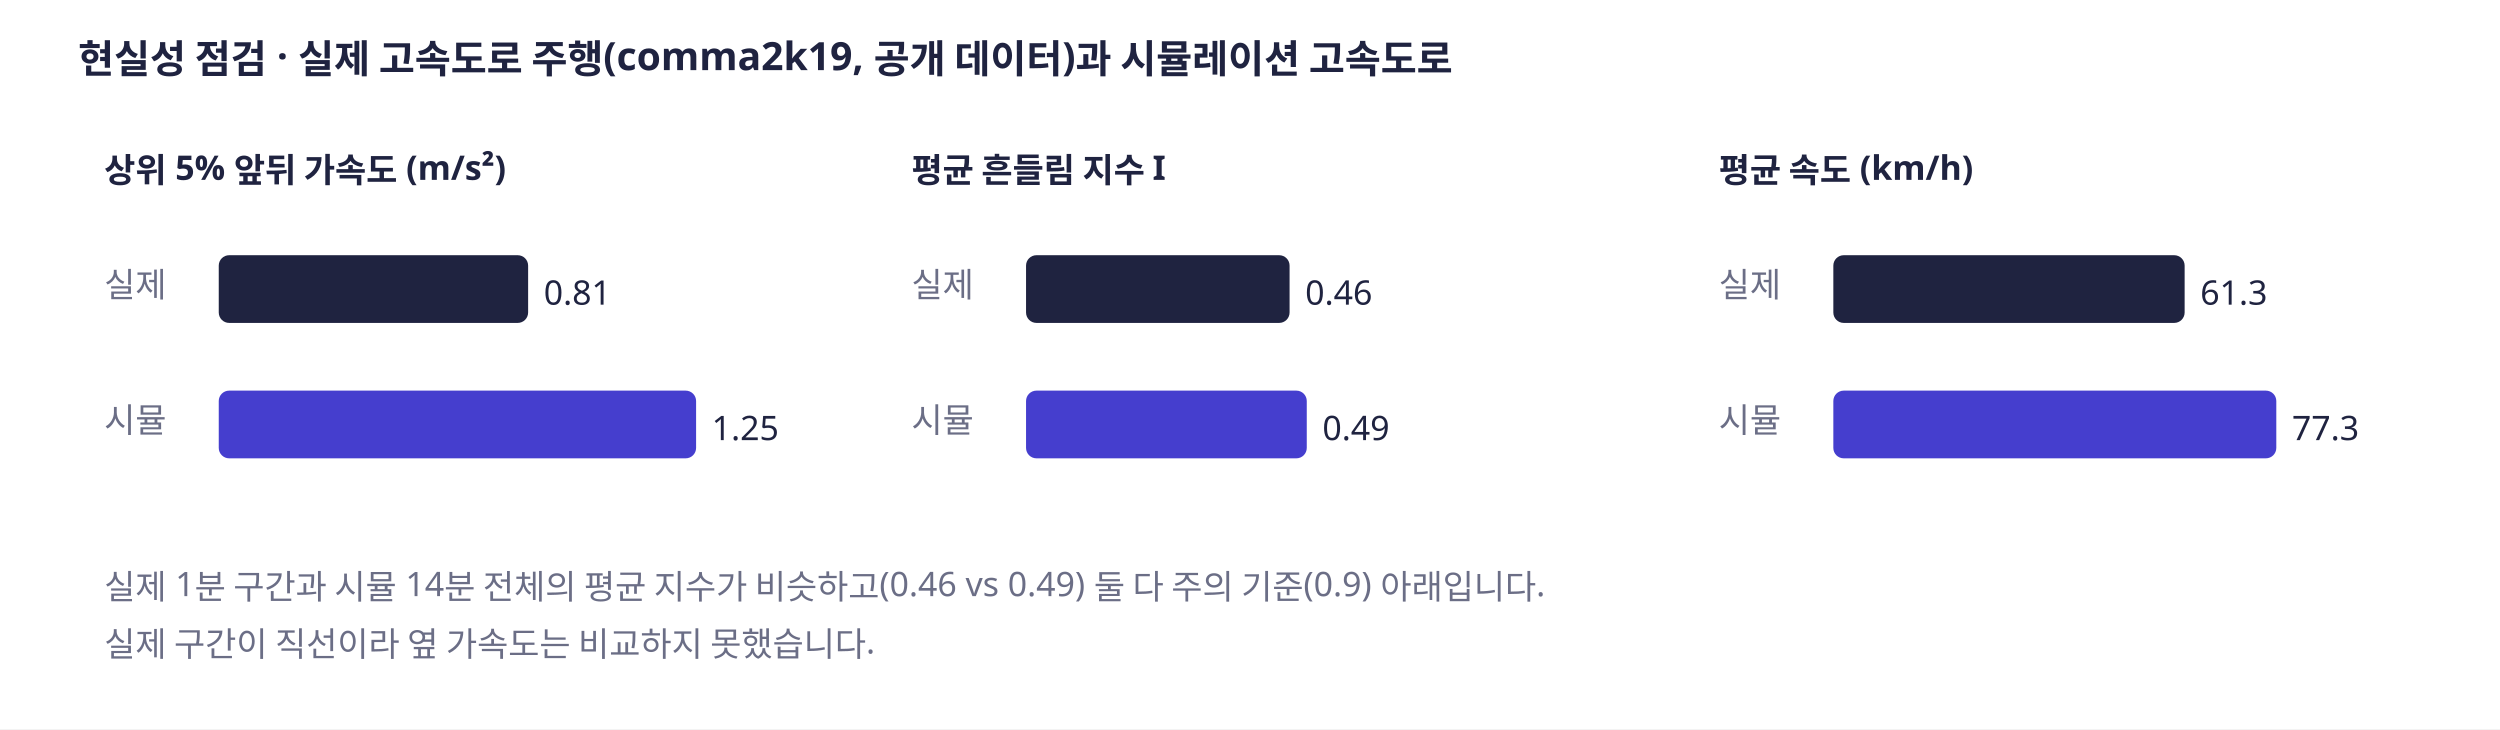
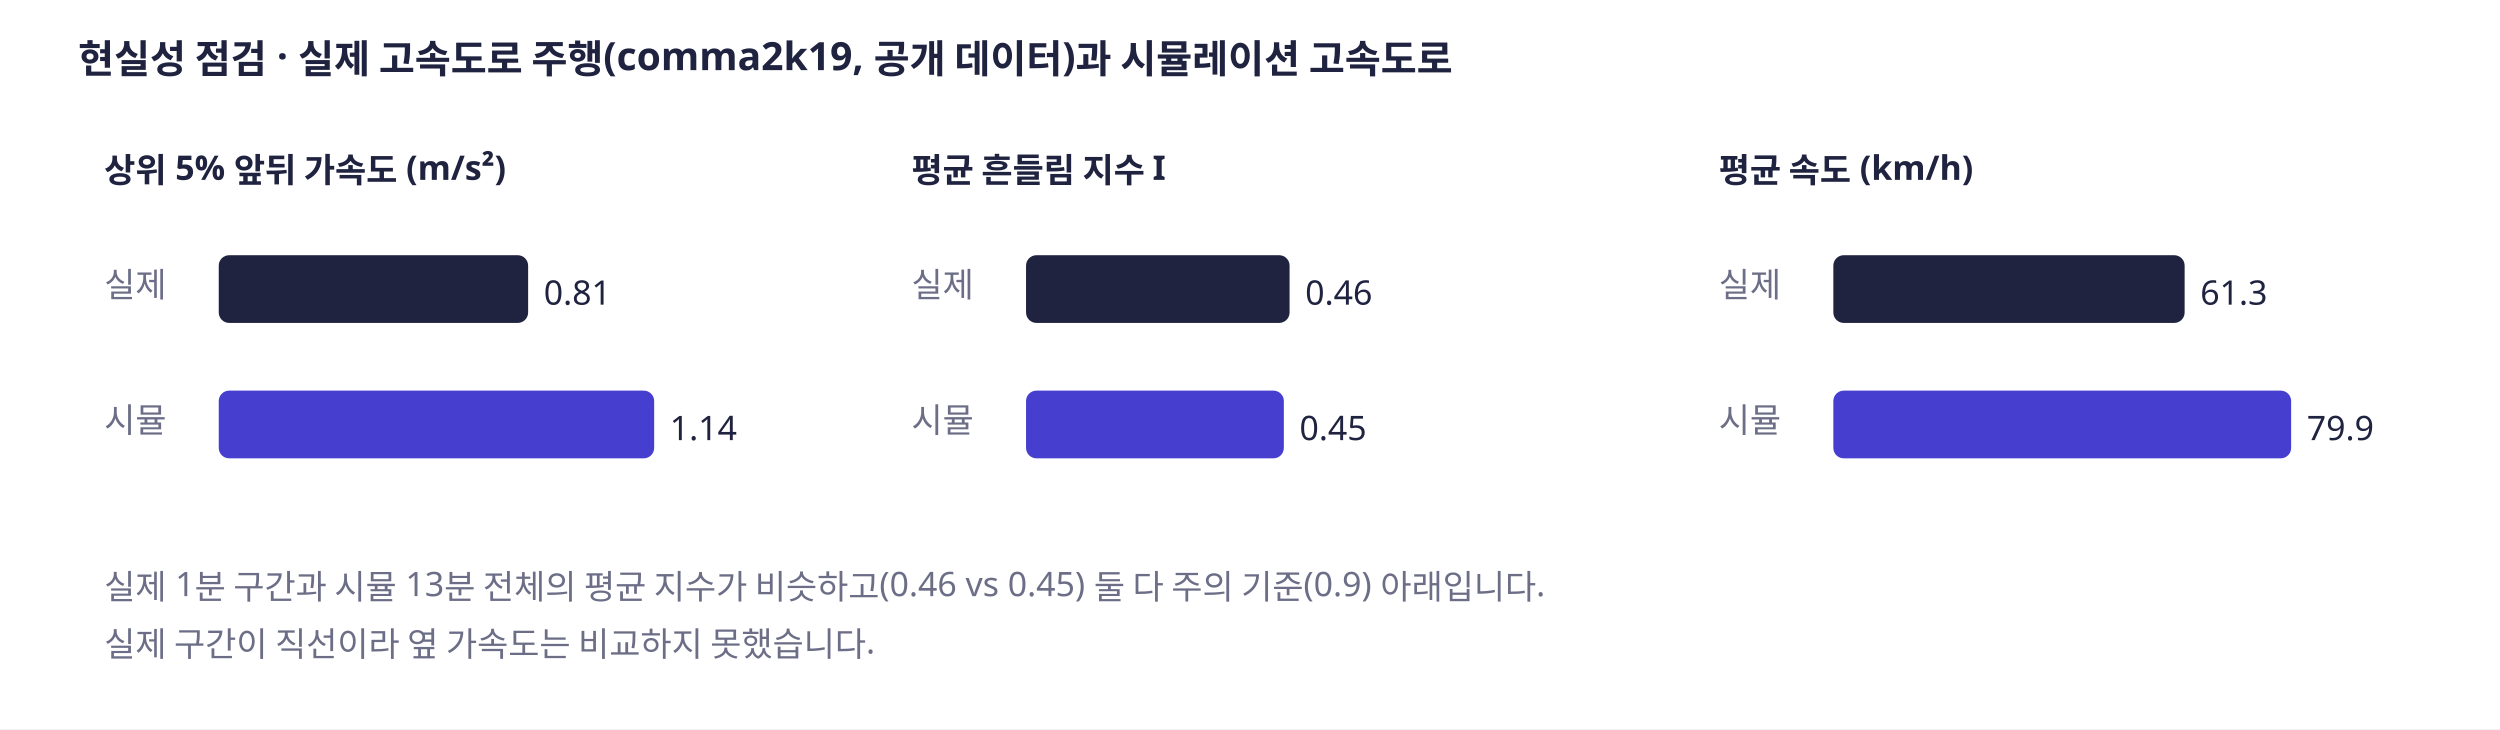
<svg xmlns="http://www.w3.org/2000/svg" viewBox="0 0 960 280" font-family="Apple SD Gothic Neo, Noto Sans KR, Malgun Gothic, sans-serif" font-size="13">
  <rect width="960" height="280" fill="#fff" />
  <text x="30.0" y="28.0" font-size="15" fill="#1F2340" text-anchor="start" font-weight="700">현실성 점검 · 실제 고속도로 주행(comma2k19, 공개 데이터)과 시뮬레이션 고속도로</text>
  <text x="40.0" y="70.0" font-size="13" fill="#1F2340" text-anchor="start" font-weight="700">상위 5% 앞뒤 가속도 (m/s²)</text>
  <text x="40.0" y="114.0" font-size="13" fill="#6B6E86" text-anchor="start" font-weight="400">실제</text>
  <rect x="84.0" y="98.0" width="118.8" height="26.0" rx="4" fill="#1F2340" />
  <text x="208.8" y="117.0" font-size="13" fill="#1F2340" text-anchor="start" font-weight="400">0.81</text>
  <text x="40.0" y="166.0" font-size="13" fill="#6B6E86" text-anchor="start" font-weight="400">시뮬</text>
-   <rect x="84.0" y="150.0" width="183.3" height="26.0" rx="4" fill="#453ECE" />
-   <text x="273.3" y="169.0" font-size="13" fill="#1F2340" text-anchor="start" font-weight="400">1.25</text>
+   <rect x="84.0" y="150.0" width="167.2" height="26.0" rx="4" fill="#453ECE" />
+   <text x="257.2" y="169.0" font-size="13" fill="#1F2340" text-anchor="start" font-weight="400">1.14</text>
  <text x="350.0" y="70.0" font-size="13" fill="#1F2340" text-anchor="start" font-weight="700">평균 흔들림 지수 I</text>
  <text x="350.0" y="114.0" font-size="13" fill="#6B6E86" text-anchor="start" font-weight="400">실제</text>
  <rect x="394.0" y="98.0" width="101.2" height="26.0" rx="4" fill="#1F2340" />
  <text x="501.2" y="117.0" font-size="13" fill="#1F2340" text-anchor="start" font-weight="400">0.46</text>
  <text x="350.0" y="166.0" font-size="13" fill="#6B6E86" text-anchor="start" font-weight="400">시뮬</text>
-   <rect x="394.0" y="150.0" width="107.8" height="26.0" rx="4" fill="#453ECE" />
-   <text x="507.8" y="169.0" font-size="13" fill="#1F2340" text-anchor="start" font-weight="400">0.49</text>
+   <rect x="394.0" y="150.0" width="99.0" height="26.0" rx="4" fill="#453ECE" />
+   <text x="499.0" y="169.0" font-size="13" fill="#1F2340" text-anchor="start" font-weight="400">0.45</text>
  <text x="660.0" y="70.0" font-size="13" fill="#1F2340" text-anchor="start" font-weight="700">평균 속도 (km/h)</text>
  <text x="660.0" y="114.0" font-size="13" fill="#6B6E86" text-anchor="start" font-weight="400">실제</text>
  <rect x="704.0" y="98.0" width="134.9" height="26.0" rx="4" fill="#1F2340" />
  <text x="844.9" y="117.0" font-size="13" fill="#1F2340" text-anchor="start" font-weight="400">61.3</text>
  <text x="660.0" y="166.0" font-size="13" fill="#6B6E86" text-anchor="start" font-weight="400">시뮬</text>
-   <rect x="704.0" y="150.0" width="170.1" height="26.0" rx="4" fill="#453ECE" />
-   <text x="880.1" y="169.0" font-size="13" fill="#1F2340" text-anchor="start" font-weight="400">77.3</text>
-   <text x="40.0" y="230.0" font-size="13" fill="#6B6E86" text-anchor="start" font-weight="400">실제 1분 구간과 시뮬 14분 전체의 평균 지수가 비슷하고(0.46 vs 0.49) 둘 다 주의 기준(0.9) 아래입니다.</text>
+   <rect x="704.0" y="150.0" width="175.8" height="26.0" rx="4" fill="#453ECE" />
+   <text x="885.8" y="169.0" font-size="13" fill="#1F2340" text-anchor="start" font-weight="400">79.9</text>
+   <text x="40.0" y="230.0" font-size="13" fill="#6B6E86" text-anchor="start" font-weight="400">실제 1분 구간과 시뮬 13분 전체의 평균 지수가 비슷하고(0.46 vs 0.45) 둘 다 주의 기준(0.9) 아래입니다.</text>
  <text x="40.0" y="252.0" font-size="13" fill="#6B6E86" text-anchor="start" font-weight="400">실제 구간이 직선이라 옆 가속도는 비교하지 못했습니다.</text>
</svg>
